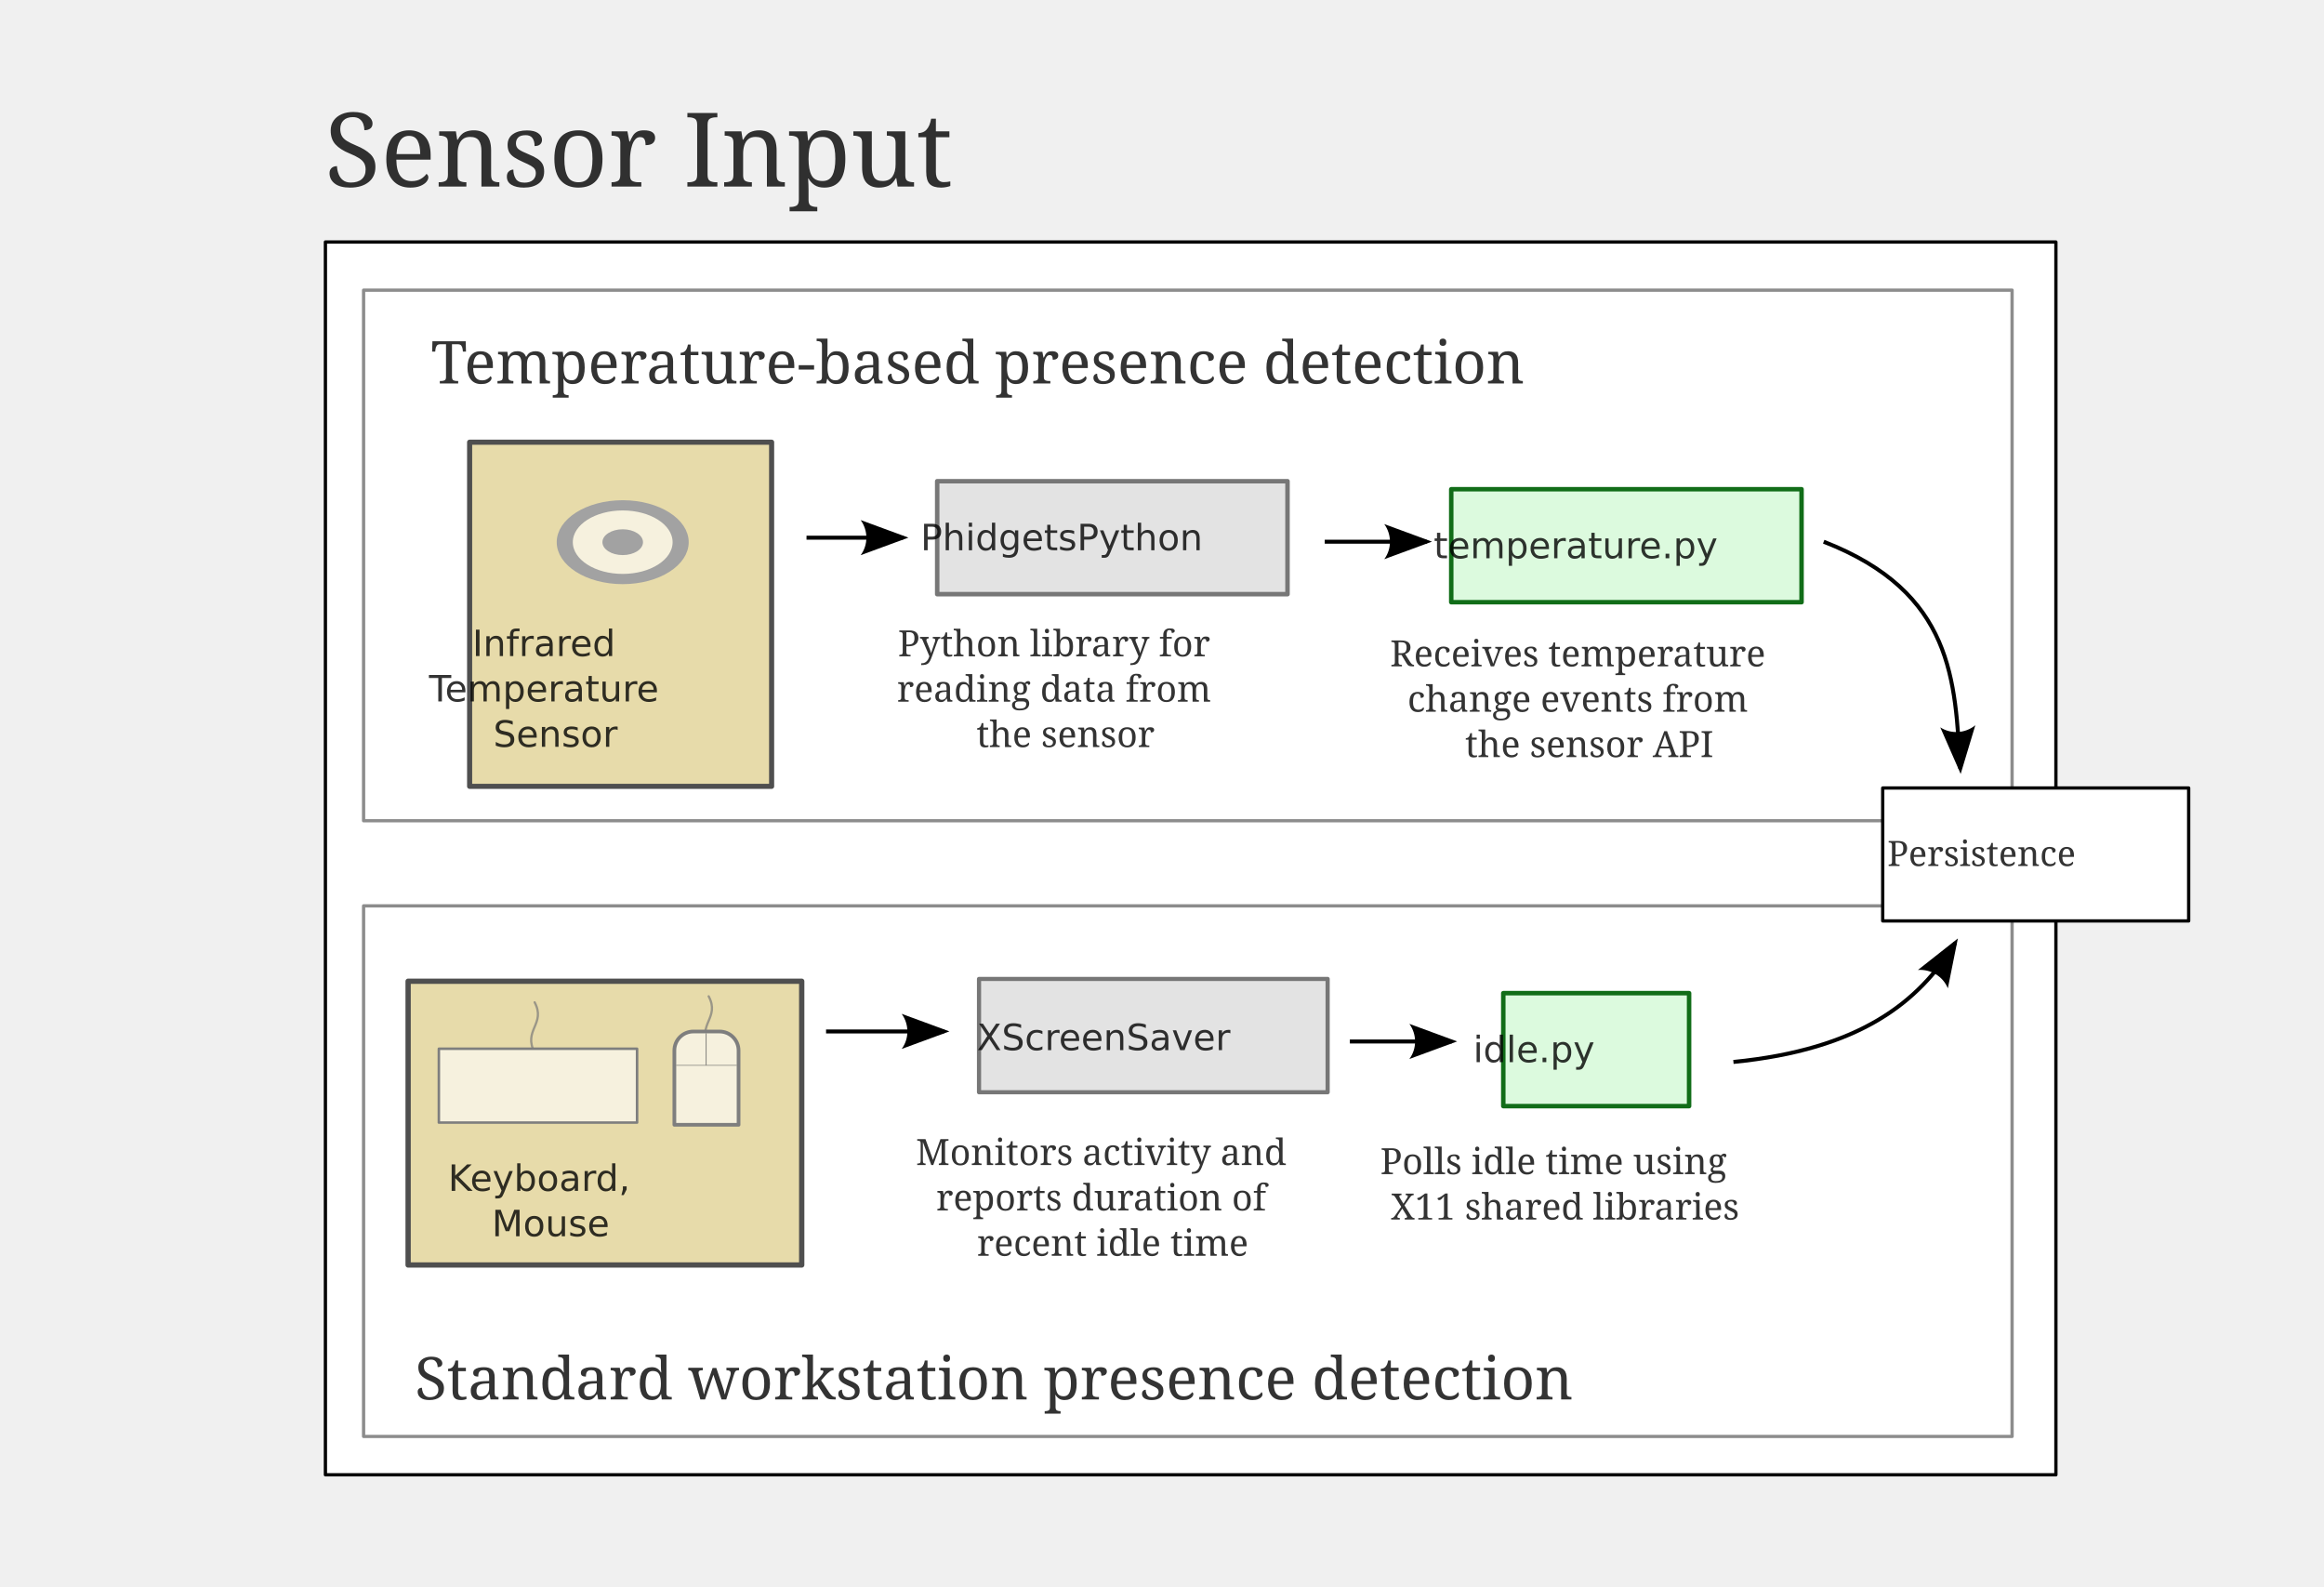
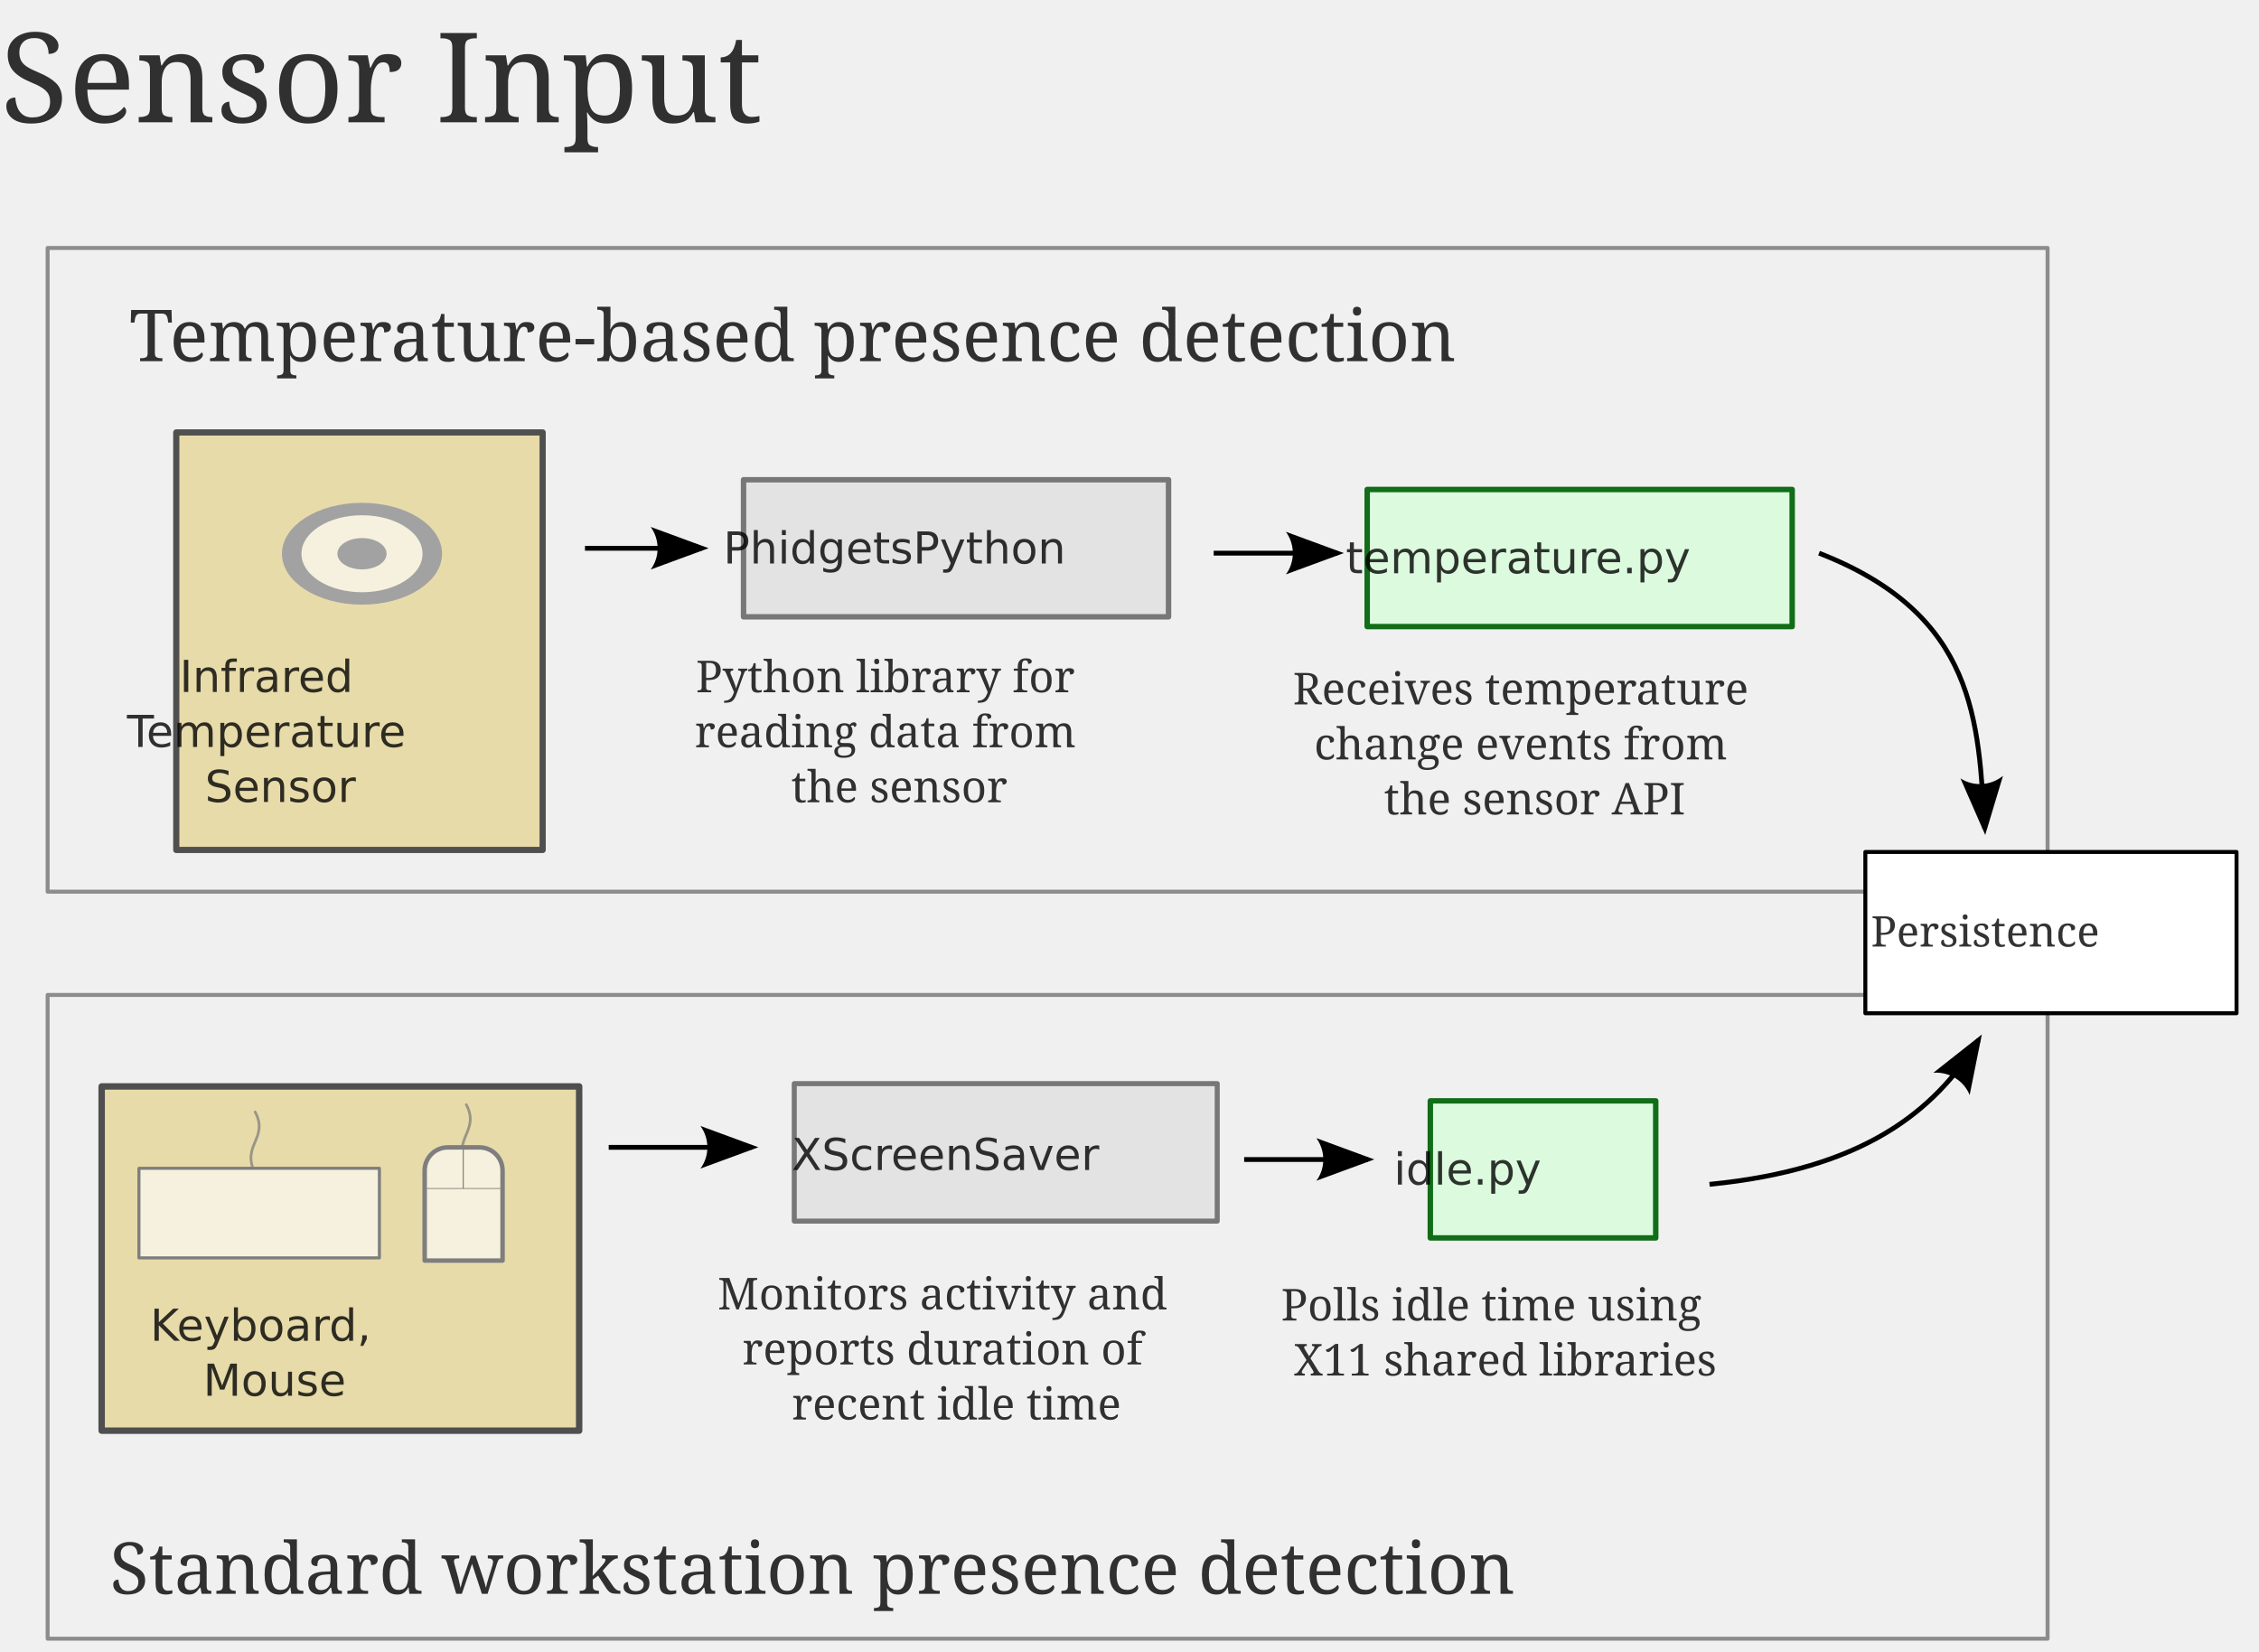
- <svg xmlns="http://www.w3.org/2000/svg" width="4680.886" height="3195.172" id="svg5906" version="1.1">
+ <svg xmlns="http://www.w3.org/2000/svg" width="3750.38" height="2741.48" id="svg5906" version="1.1">
  <defs id="defs5908">
    <marker orient="auto" refY="0" refX="0" id="Arrow2Lend" style="overflow:visible">
      <path id="path4054" style="font-size:12px;fill-rule:evenodd;stroke-width:0.625;stroke-linejoin:round" d="M 8.719,4.034 -2.207,0.016 8.719,-4.002 c -1.745,2.372 -1.735,5.617 -6e-7,8.035 z" transform="matrix(-1.1,0,0,-1.1,-1.1,0)" />
    </marker>
    <marker orient="auto" refY="0" refX="0" id="marker5811" style="overflow:visible">
      <path id="path5813" style="font-size:12px;fill-rule:evenodd;stroke-width:0.625;stroke-linejoin:round" d="M 8.719,4.034 -2.207,0.016 8.719,-4.002 c -1.745,2.372 -1.735,5.617 -6e-7,8.035 z" transform="matrix(-1.1,0,0,-1.1,-1.1,0)" />
    </marker>
    <marker orient="auto" refY="0" refX="0" id="marker5815" style="overflow:visible">
      <path id="path5817" style="font-size:12px;fill-rule:evenodd;stroke-width:0.625;stroke-linejoin:round" d="M 8.719,4.034 -2.207,0.016 8.719,-4.002 c -1.745,2.372 -1.735,5.617 -6e-7,8.035 z" transform="matrix(-1.1,0,0,-1.1,-1.1,0)" />
    </marker>
    <marker orient="auto" refY="0" refX="0" id="marker5819" style="overflow:visible">
      <path id="path5821" style="font-size:12px;fill-rule:evenodd;stroke-width:0.625;stroke-linejoin:round" d="M 8.719,4.034 -2.207,0.016 8.719,-4.002 c -1.745,2.372 -1.735,5.617 -6e-7,8.035 z" transform="matrix(-1.1,0,0,-1.1,-1.1,0)" />
    </marker>
    <marker orient="auto" refY="0" refX="0" id="marker5823" style="overflow:visible">
      <path id="path5825" style="font-size:12px;fill-rule:evenodd;stroke-width:0.625;stroke-linejoin:round" d="M 8.719,4.034 -2.207,0.016 8.719,-4.002 c -1.745,2.372 -1.735,5.617 -6e-7,8.035 z" transform="matrix(-1.1,0,0,-1.1,-1.1,0)" />
    </marker>
    <marker orient="auto" refY="0" refX="0" id="marker5827" style="overflow:visible">
      <path id="path5829" style="font-size:12px;fill-rule:evenodd;stroke-width:0.625;stroke-linejoin:round" d="M 8.719,4.034 -2.207,0.016 8.719,-4.002 c -1.745,2.372 -1.735,5.617 -6e-7,8.035 z" transform="matrix(-1.1,0,0,-1.1,-1.1,0)" />
    </marker>
  </defs>
-   <g id="layer1" transform="translate(1900.443,1236.652)">
-     <g id="g5113" transform="translate(-1.847187,801.0357)">
-       <rect y="-1550.327" x="-1243.179" height="2482.785" width="3485.476" id="rect3819" style="fill:#ffffff;fill-opacity:1;stroke:#000000;stroke-width:6.6;stroke-linecap:round;stroke-linejoin:round;stroke-miterlimit:4;stroke-opacity:1;stroke-dasharray:none;stroke-dashoffset:0" />
+   <g id="layer1" transform="translate(1229.197,1081.927)">
+     <g id="g5113" transform="translate(16.15281,783.0357)">
      <rect y="-213.352" x="-1166.27" height="1068.571" width="3320.308" id="rect2930" style="fill:none;stroke:#8c8c8c;stroke-width:6.6;stroke-linecap:round;stroke-linejoin:round;stroke-miterlimit:4;stroke-opacity:1;stroke-dasharray:none;stroke-dashoffset:0" />
      <g transform="translate(-60,-976)" id="g3627">
        <g id="g3795">
          <rect y="-171.123" x="-892.704" height="693.057" width="608.265" id="rect3609" style="fill:#e7dbaa;fill-opacity:1;fill-rule:evenodd;stroke:#4f4f4f;stroke-width:10.302;stroke-linecap:round;stroke-linejoin:round;stroke-miterlimit:4;stroke-opacity:1;stroke-dasharray:none" />
          <text id="text3613" y="259.623" x="-592.064" style="font-size:73.075px;font-style:normal;font-weight:normal;text-align:center;text-anchor:middle;opacity:0.8;fill:#000000;fill-opacity:1;stroke:none;font-family:Bitstream Vera Sans" xml:space="preserve">
            <tspan id="tspan3617" y="259.623" x="-592.064">Infrared</tspan>
            <tspan id="tspan3804" y="350.967" x="-592.064">Temperature</tspan>
            <tspan id="tspan3625" y="442.311" x="-592.064">Sensor</tspan>
          </text>
          <g id="g3791" transform="matrix(1.474285,0,0,0.9374342,279.1507,-64.3885)">
            <path style="fill:#f6f1de;fill-opacity:1;fill-rule:evenodd;stroke:#a2a2a2;stroke-width:31.742;stroke-linecap:round;stroke-linejoin:round;stroke-miterlimit:4;stroke-opacity:1;stroke-dasharray:none" id="path3611" d="m -488.571,63.791 c 0,63.118 -51.167,114.286 -114.286,114.286 -63.118,0 -114.286,-51.167 -114.286,-114.286 0,-63.118 51.167,-114.286 114.286,-114.286 63.118,0 114.286,51.167 114.286,114.286 z" transform="matrix(0.6926782,0,0,0.6926782,-168.1283,56.74715)" />
            <path transform="matrix(0.2425374,0,0,0.2425374,-439.4989,85.46197)" d="m -488.571,63.791 c 0,63.118 -51.167,114.286 -114.286,114.286 -63.118,0 -114.286,-51.167 -114.286,-114.286 0,-63.118 51.167,-114.286 114.286,-114.286 63.118,0 114.286,51.167 114.286,114.286 z" id="path3789" style="fill:#a2a2a2;fill-opacity:1;fill-rule:evenodd;stroke:none" />
          </g>
        </g>
      </g>
      <g transform="translate(-136.7368,850.699)" id="g3832">
        <rect y="-912.242" x="-939.837" height="571.461" width="792.749" id="rect3609-3" style="fill:#e7dbaa;fill-opacity:1;fill-rule:evenodd;stroke:#4f4f4f;stroke-width:10.68;stroke-linecap:round;stroke-linejoin:round;stroke-miterlimit:4;stroke-opacity:1;stroke-dasharray:none" />
        <text id="text3613-0" y="-490.048" x="-548.197" style="font-size:73.075px;font-style:normal;font-weight:normal;text-align:center;text-anchor:middle;opacity:0.8;fill:#000000;fill-opacity:1;stroke:none;font-family:Bitstream Vera Sans" xml:space="preserve">
          <tspan id="tspan3625-4" y="-490.048" x="-548.197">Keyboard,</tspan>
          <tspan y="-398.704" x="-548.197" id="tspan3765">Mouse</tspan>
        </text>
        <g id="g3716">
          <path id="path3706" d="m -685,-768.352 c -23.981,-45.714 23.261,-57.681 0,-101.429" style="fill:none;stroke:#87857f;stroke-width:4.5;stroke-linecap:round;stroke-linejoin:round;stroke-miterlimit:4;stroke-opacity:0.8;stroke-dasharray:none" />
          <rect y="-776.282" x="-877.953" height="148.723" width="399.24" id="rect3634" style="fill:#f6f1de;fill-opacity:1;fill-rule:evenodd;stroke:#7e7e7e;stroke-width:5.081;stroke-linecap:round;stroke-linejoin:round;stroke-miterlimit:4;stroke-opacity:1;stroke-dasharray:none" />
        </g>
        <g id="g3710" transform="translate(8.571429,-105.7143)">
          <path style="fill:none;stroke:#87857f;stroke-width:4.5;stroke-linecap:round;stroke-linejoin:round;stroke-miterlimit:4;stroke-opacity:0.8;stroke-dasharray:none" d="m -343.048,-674.76 c -23.981,-45.714 23.261,-57.681 0,-101.429" id="path3708" />
          <path id="rect3636" d="m -373.756,-705.303 52.528,0 c 21.266,0 38.386,17.12 38.386,38.386 l 0,149.503 -129.3,0 0,-149.503 c 0,-21.266 17.12,-38.386 38.386,-38.386 z" style="fill:#f6f1de;fill-opacity:1;fill-rule:evenodd;stroke:#7e7e7e;stroke-width:7.442;stroke-linecap:round;stroke-linejoin:round;stroke-miterlimit:4;stroke-opacity:1" />
          <path id="path3639" d="m -408.423,-637.118 121.872,0" style="fill:none;stroke:#555555;stroke-width:0.99px;stroke-linecap:butt;stroke-linejoin:miter;stroke-opacity:1" />
          <path style="fill:none;stroke:#555555;stroke-width:1.352;stroke-linecap:butt;stroke-linejoin:miter;stroke-miterlimit:4;stroke-opacity:1;stroke-dasharray:none" d="m -347.998,-701.573 0,64.206" id="path3641" />
        </g>
      </g>
      <g transform="translate(-575.3706,324.6801)" id="g3907">
        <rect y="-390.842" x="648.663" height="228.167" width="702.171" id="rect3609-3-7" style="fill:#e3e3e3;fill-opacity:1;fill-rule:evenodd;stroke:#777777;stroke-width:8.403;stroke-linecap:round;stroke-linejoin:round;stroke-miterlimit:4;stroke-opacity:1;stroke-dasharray:none" />
        <text xml:space="preserve" style="font-size:73.075px;font-style:normal;font-weight:normal;text-align:center;text-anchor:middle;opacity:0.8;fill:#000000;fill-opacity:1;stroke:none;font-family:Bitstream Vera Sans" x="1004.136" y="-247.454" id="text3613-0-0">
          <tspan id="tspan3765-5" x="1004.136" y="-247.454">XScreenSaver</tspan>
        </text>
      </g>
      <g id="g3912" transform="translate(691.249,320.6395)">
        <g transform="translate(-286.8833,32.32488)" id="g3920">
          <rect y="-390.523" x="724.891" height="227.528" width="374.243" id="rect3914" style="fill:#dcfade;fill-opacity:1;fill-rule:evenodd;stroke:#116d18;stroke-width:9.041;stroke-linecap:round;stroke-linejoin:round;stroke-miterlimit:4;stroke-opacity:1;stroke-dasharray:none" />
          <text xml:space="preserve" style="font-size:73.075px;font-style:normal;font-weight:normal;text-align:center;text-anchor:middle;opacity:0.8;fill:#000000;fill-opacity:1;stroke:none;font-family:Bitstream Vera Sans" x="914.38" y="-251.494" id="text3916">
            <tspan id="tspan3918" x="914.38" y="-251.494">idle.py</tspan>
          </text>
        </g>
      </g>
      <g id="g3925" transform="translate(465.2058,-661.8944)">
        <rect style="fill:#dcfade;fill-opacity:1;fill-rule:evenodd;stroke:#116d18;stroke-width:9.041;stroke-linecap:round;stroke-linejoin:round;stroke-miterlimit:4;stroke-opacity:1;stroke-dasharray:none" id="rect3927" width="705.573" height="227.528" x="559.226" y="-390.523" />
        <text id="text3929" y="-251.494" x="914.38" style="font-size:73.075px;font-style:normal;font-weight:normal;text-align:center;text-anchor:middle;opacity:0.8;fill:#000000;fill-opacity:1;stroke:none;font-family:Bitstream Vera Sans" xml:space="preserve">
          <tspan y="-251.494" x="914.38" id="tspan3931">temperature.py</tspan>
        </text>
      </g>
      <g id="g3925-4" transform="translate(-570.1651,-678.0568)">
        <rect style="fill:#e3e3e3;fill-opacity:1;fill-rule:evenodd;stroke:#777777;stroke-width:9.041;stroke-linecap:round;stroke-linejoin:round;stroke-miterlimit:4;stroke-opacity:1;stroke-dasharray:none" id="rect3927-9" width="705.573" height="227.528" x="559.226" y="-390.523" />
        <text id="text3929-4" y="-251.494" x="914.38" style="font-size:73.075px;font-style:normal;font-weight:normal;text-align:center;text-anchor:middle;opacity:0.8;fill:#000000;fill-opacity:1;stroke:none;font-family:Bitstream Vera Sans" xml:space="preserve">
          <tspan y="-251.494" x="914.38" id="tspan3931-2">PhidgetsPython</tspan>
        </text>
      </g>
      <text xml:space="preserve" style="font-size:73.075px;font-style:normal;font-weight:normal;text-align:center;text-anchor:middle;opacity:0.8;fill:#000000;fill-opacity:1;stroke:none;font-family:Bitstream Vera Sans" x="423.834" y="308.673" id="text3613-0-0-5">
        <tspan style="font-family:Serif;-inkscape-font-specification:Serif" id="tspan4020" x="423.834" y="308.673">Monitors activity and</tspan>
        <tspan style="font-family:Serif;-inkscape-font-specification:Serif" id="tspan4024" x="423.834" y="400.017">reports duration of</tspan>
        <tspan style="font-family:Serif;-inkscape-font-specification:Serif" id="tspan4026" x="423.834" y="491.362">recent idle time</tspan>
      </text>
      <path id="path4028" d="m -234.784,39.6 237.849,0" style="fill:none;stroke:#000000;stroke-width:8;stroke-linecap:butt;stroke-linejoin:miter;stroke-miterlimit:4;stroke-opacity:1;stroke-dasharray:none;marker-end:url(#Arrow2Lend)" />
      <path style="fill:none;stroke:#000000;stroke-width:8;stroke-linecap:butt;stroke-linejoin:miter;stroke-miterlimit:4;stroke-opacity:1;stroke-dasharray:none;marker-end:url(#Arrow2Lend)" d="m -274.152,-954.816 194.607,0" id="path4666" />
      <text xml:space="preserve" style="font-size:73.075px;font-style:normal;font-weight:normal;text-align:center;text-anchor:middle;opacity:0.8;fill:#000000;fill-opacity:1;stroke:none;font-family:Bitstream Vera Sans" x="328.995" y="-715.872" id="text3613-0-0-5-9">
        <tspan id="tspan4722" style="font-family:Serif;-inkscape-font-specification:Serif" x="328.995" y="-715.872">Python library for</tspan>
        <tspan id="tspan4716" style="font-family:Serif;-inkscape-font-specification:Serif" x="328.995" y="-624.527">reading data from</tspan>
        <tspan id="tspan4726" style="font-family:Serif;-inkscape-font-specification:Serif" x="328.995" y="-533.183">the sensor</tspan>
      </text>
      <text xml:space="preserve" style="font-size:73.075px;font-style:normal;font-weight:normal;text-align:center;text-anchor:middle;opacity:0.8;fill:#000000;fill-opacity:1;stroke:none;font-family:Bitstream Vera Sans" x="1334.975" y="327.032" id="text3613-0-0-5-2">
        <tspan id="tspan4764" style="font-family:Serif;-inkscape-font-specification:Serif" x="1334.975" y="327.032">Polls idle time using</tspan>
        <tspan id="tspan4800" style="font-family:Serif;-inkscape-font-specification:Serif" x="1334.975" y="418.376">X11 shared libraries</tspan>
      </text>
      <path style="fill:none;stroke:#000000;stroke-width:8;stroke-linecap:butt;stroke-linejoin:miter;stroke-miterlimit:4;stroke-opacity:1;stroke-dasharray:none;marker-end:url(#Arrow2Lend)" d="m 820.205,59.803 205.437,0" id="path4770" />
      <text id="text4804" y="-695.669" x="1383.838" style="font-size:73.075px;font-style:normal;font-weight:normal;text-align:center;text-anchor:middle;opacity:0.8;fill:#000000;fill-opacity:1;stroke:none;font-family:Bitstream Vera Sans" xml:space="preserve">
        <tspan y="-695.669" x="1383.838" style="font-family:Serif;-inkscape-font-specification:Serif" id="tspan4808">Receives temperature</tspan>
        <tspan id="tspan4812" y="-604.324" x="1383.838" style="font-family:Serif;-inkscape-font-specification:Serif">change events from</tspan>
        <tspan id="tspan4814" y="-512.98" x="1383.838" style="font-family:Serif;-inkscape-font-specification:Serif">the sensor API</tspan>
      </text>
      <path id="path4816" d="m 769.615,-946.735 205.437,0" style="fill:none;stroke:#000000;stroke-width:8;stroke-linecap:butt;stroke-linejoin:miter;stroke-miterlimit:4;stroke-opacity:1;stroke-dasharray:none;marker-end:url(#Arrow2Lend)" />
      <text xml:space="preserve" style="font-size:120.797px;font-style:normal;font-weight:normal;text-align:start;text-anchor:start;opacity:0.8;fill:#000000;fill-opacity:1;stroke:none;font-family:Bitstream Vera Sans" x="-1063.053" y="780.742" id="text3613-0-0-5-5">
        <tspan style="font-size:119.019px;text-align:start;text-anchor:start;font-family:Serif;-inkscape-font-specification:Serif" id="tspan4026-1" x="-1063.053" y="780.742">Standard workstation presence detection</tspan>
      </text>
      <rect style="fill:none;stroke:#8c8c8c;stroke-width:6.6;stroke-linecap:round;stroke-linejoin:round;stroke-miterlimit:4;stroke-opacity:1;stroke-dasharray:none;stroke-dashoffset:0" id="rect3762" width="3320.308" height="1068.571" x="-1166.27" y="-1453.352" />
      <text id="text3815" y="-1265.38" x="-1030.607" style="font-size:120.797px;font-style:normal;font-weight:normal;text-align:start;text-anchor:start;opacity:0.8;fill:#000000;fill-opacity:1;stroke:none;font-family:Bitstream Vera Sans" xml:space="preserve">
        <tspan y="-1265.38" x="-1030.607" id="tspan3817" style="font-size:119.019px;text-align:start;text-anchor:start;font-family:Serif;-inkscape-font-specification:Serif">Temperature-based presence detection</tspan>
      </text>
      <text xml:space="preserve" style="font-size:210.617px;font-style:normal;font-weight:normal;text-align:start;text-anchor:start;opacity:0.8;fill:#000000;fill-opacity:1;stroke:none;font-family:Bitstream Vera Sans" x="-1244.778" y="-1661.946" id="text3821">
        <tspan style="font-size:207.517px;text-align:start;text-anchor:start;font-family:Serif;-inkscape-font-specification:Serif" id="tspan3823" x="-1244.778" y="-1661.946">Sensor Input</tspan>
      </text>
      <path style="fill:none;stroke:#000000;stroke-width:8;stroke-linecap:butt;stroke-linejoin:miter;stroke-miterlimit:4;stroke-opacity:1;stroke-dasharray:none;marker-end:url(#Arrow2Lend)" d="m 1774.61,-946.735 c 262.576,102.124 264.498,280.911 275.107,457.143" id="path3871" />
      <path id="path3873" d="m 1592.782,100.991 c 254.887,-24.985 373.517,-120.491 446.625,-239.559" style="fill:none;stroke:#000000;stroke-width:8;stroke-linecap:butt;stroke-linejoin:miter;stroke-miterlimit:4;stroke-opacity:1;stroke-dasharray:none;marker-end:url(#Arrow2Lend)" />
-       <g transform="translate(474.2857,2571.429)" id="g4175">
+       <g transform="translate(432.2857,2571.429)" id="g4175">
        <rect style="fill:#ffffff;fill-opacity:1;stroke:#000000;stroke-width:6.6;stroke-linecap:round;stroke-linejoin:round;stroke-miterlimit:4;stroke-opacity:1;stroke-dasharray:none;stroke-dashoffset:0" id="rect4148" width="616.257" height="267.686" x="1419.188" y="-3022.119" />
        <text xml:space="preserve" style="font-size:71.425px;font-style:normal;font-weight:normal;text-align:center;text-anchor:middle;opacity:0.8;fill:#000000;fill-opacity:1;stroke:none;font-family:Bitstream Vera Sans" x="1720.382" y="-2865.101" id="text3890-0">
          <tspan style="font-size:70.374px;text-align:center;text-anchor:middle;font-family:Serif;-inkscape-font-specification:Serif" id="tspan3892-1" x="1720.382" y="-2865.101">Persistence</tspan>
        </text>
      </g>
    </g>
  </g>
</svg>
